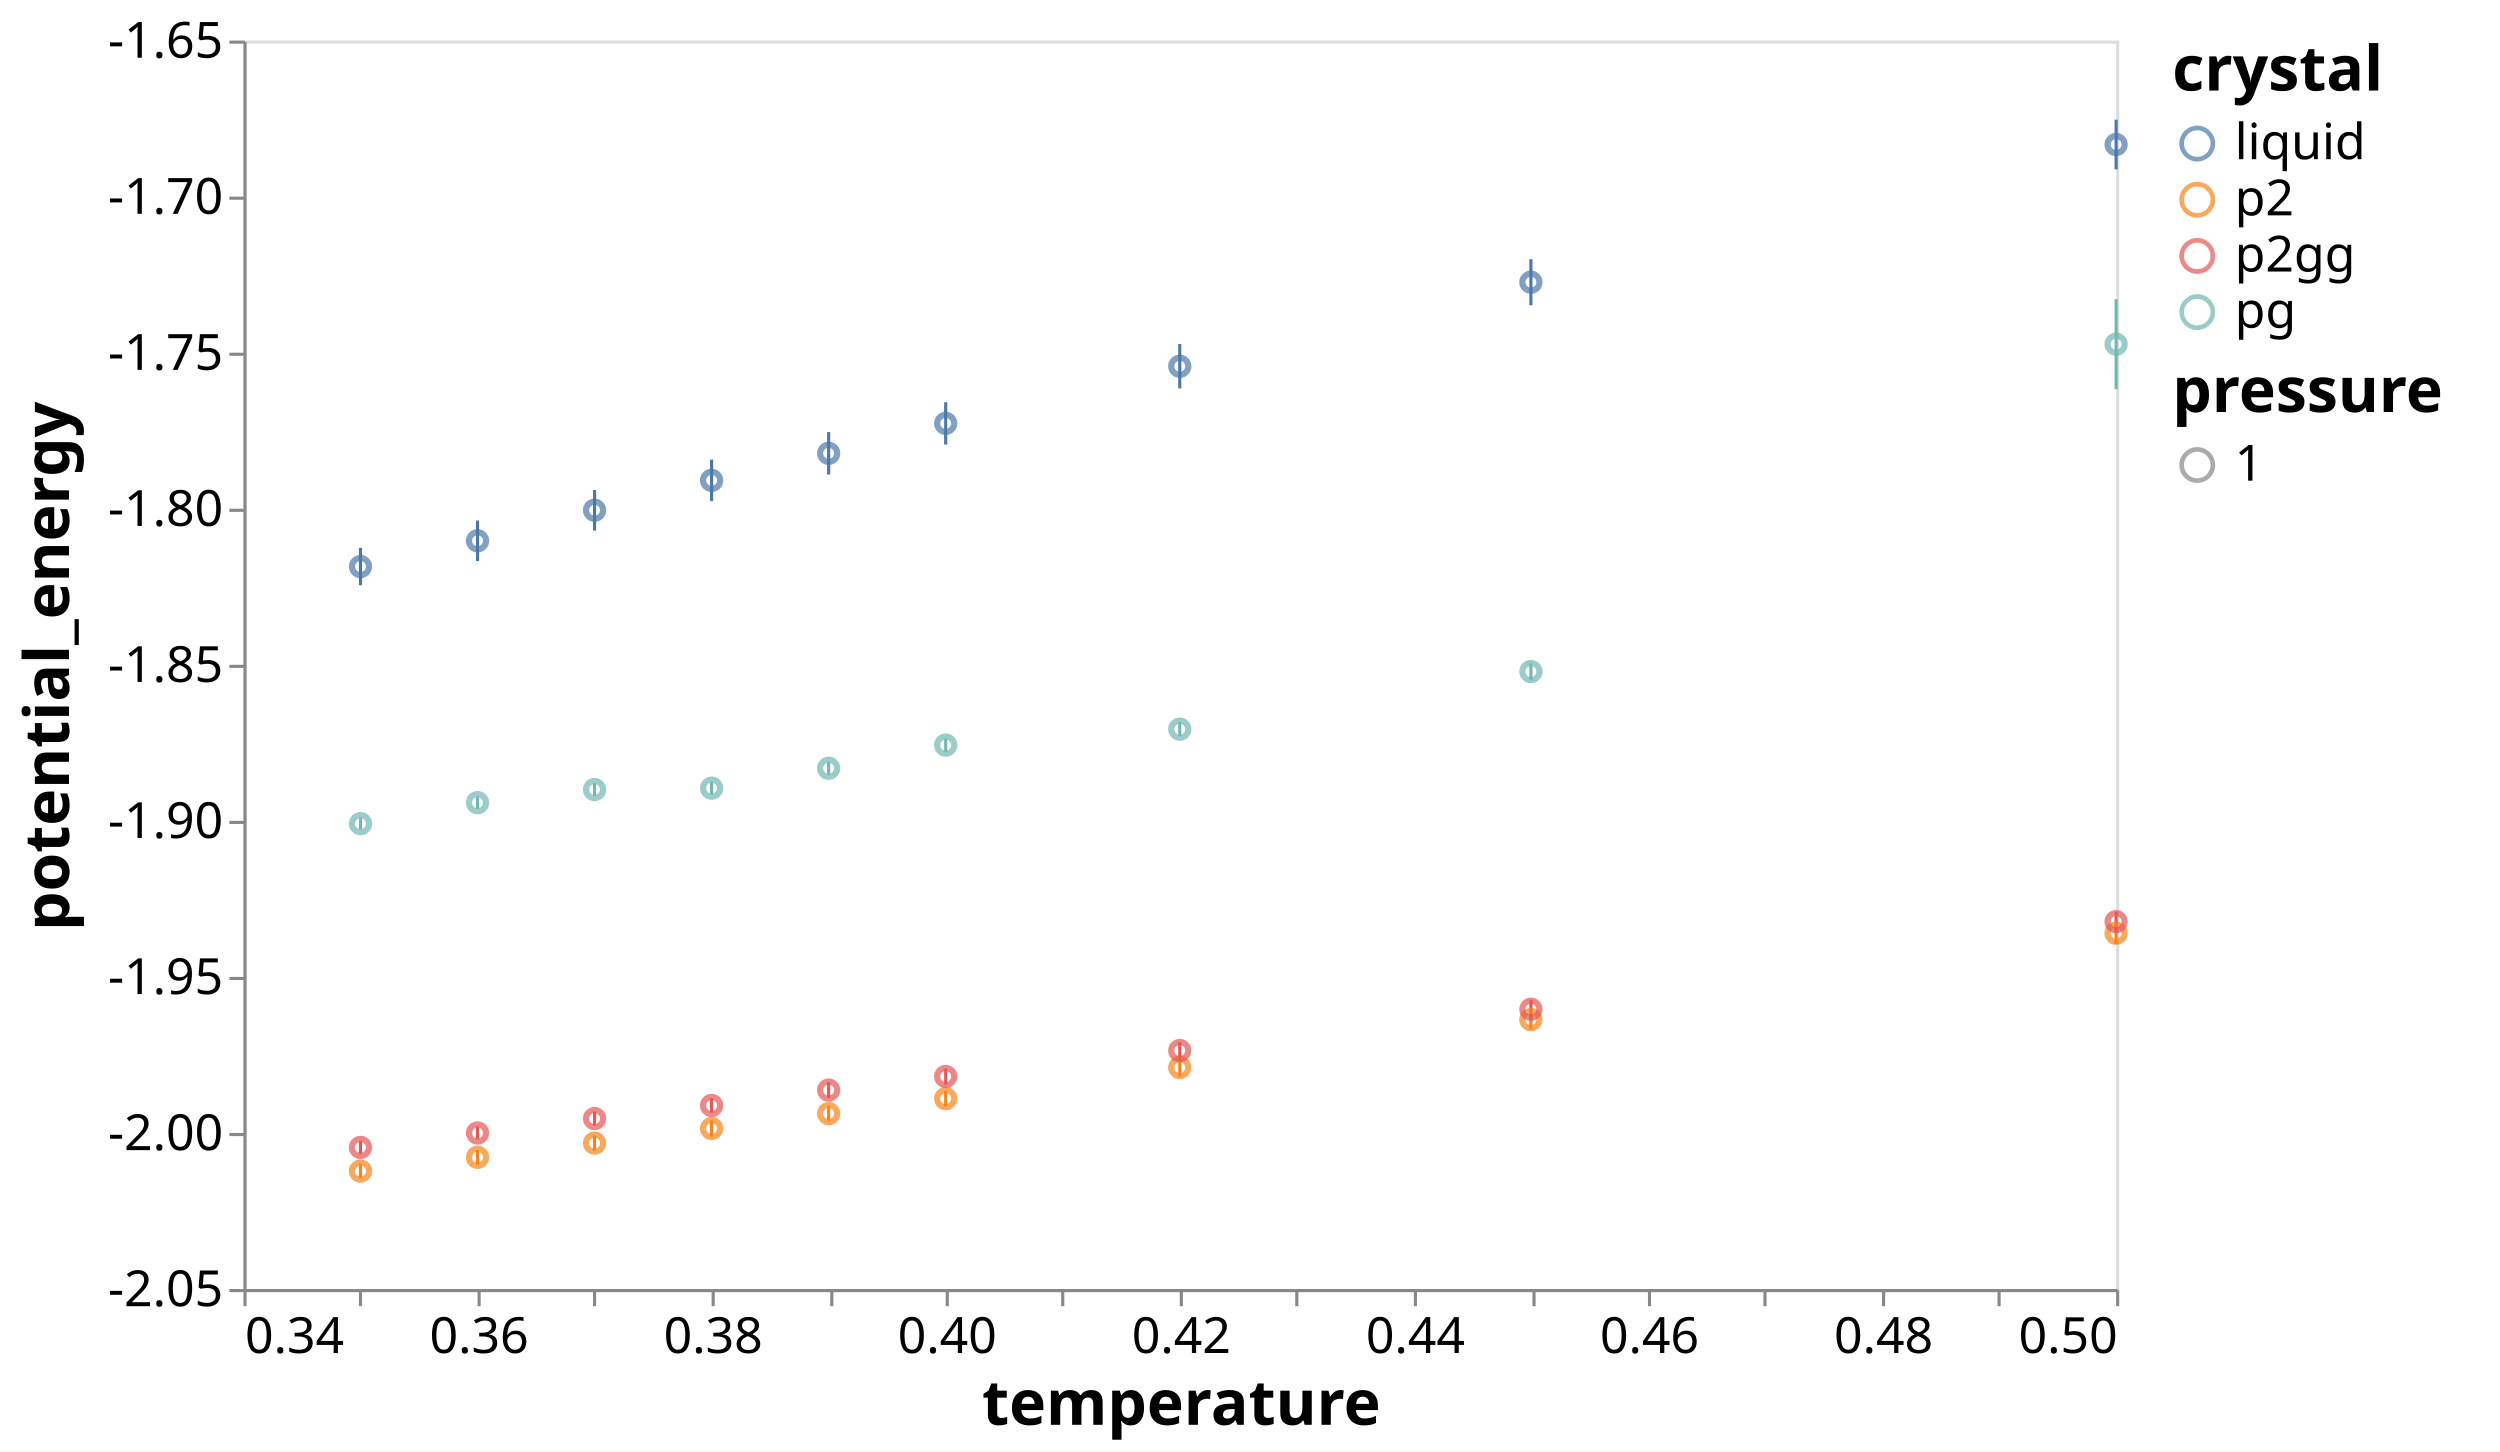
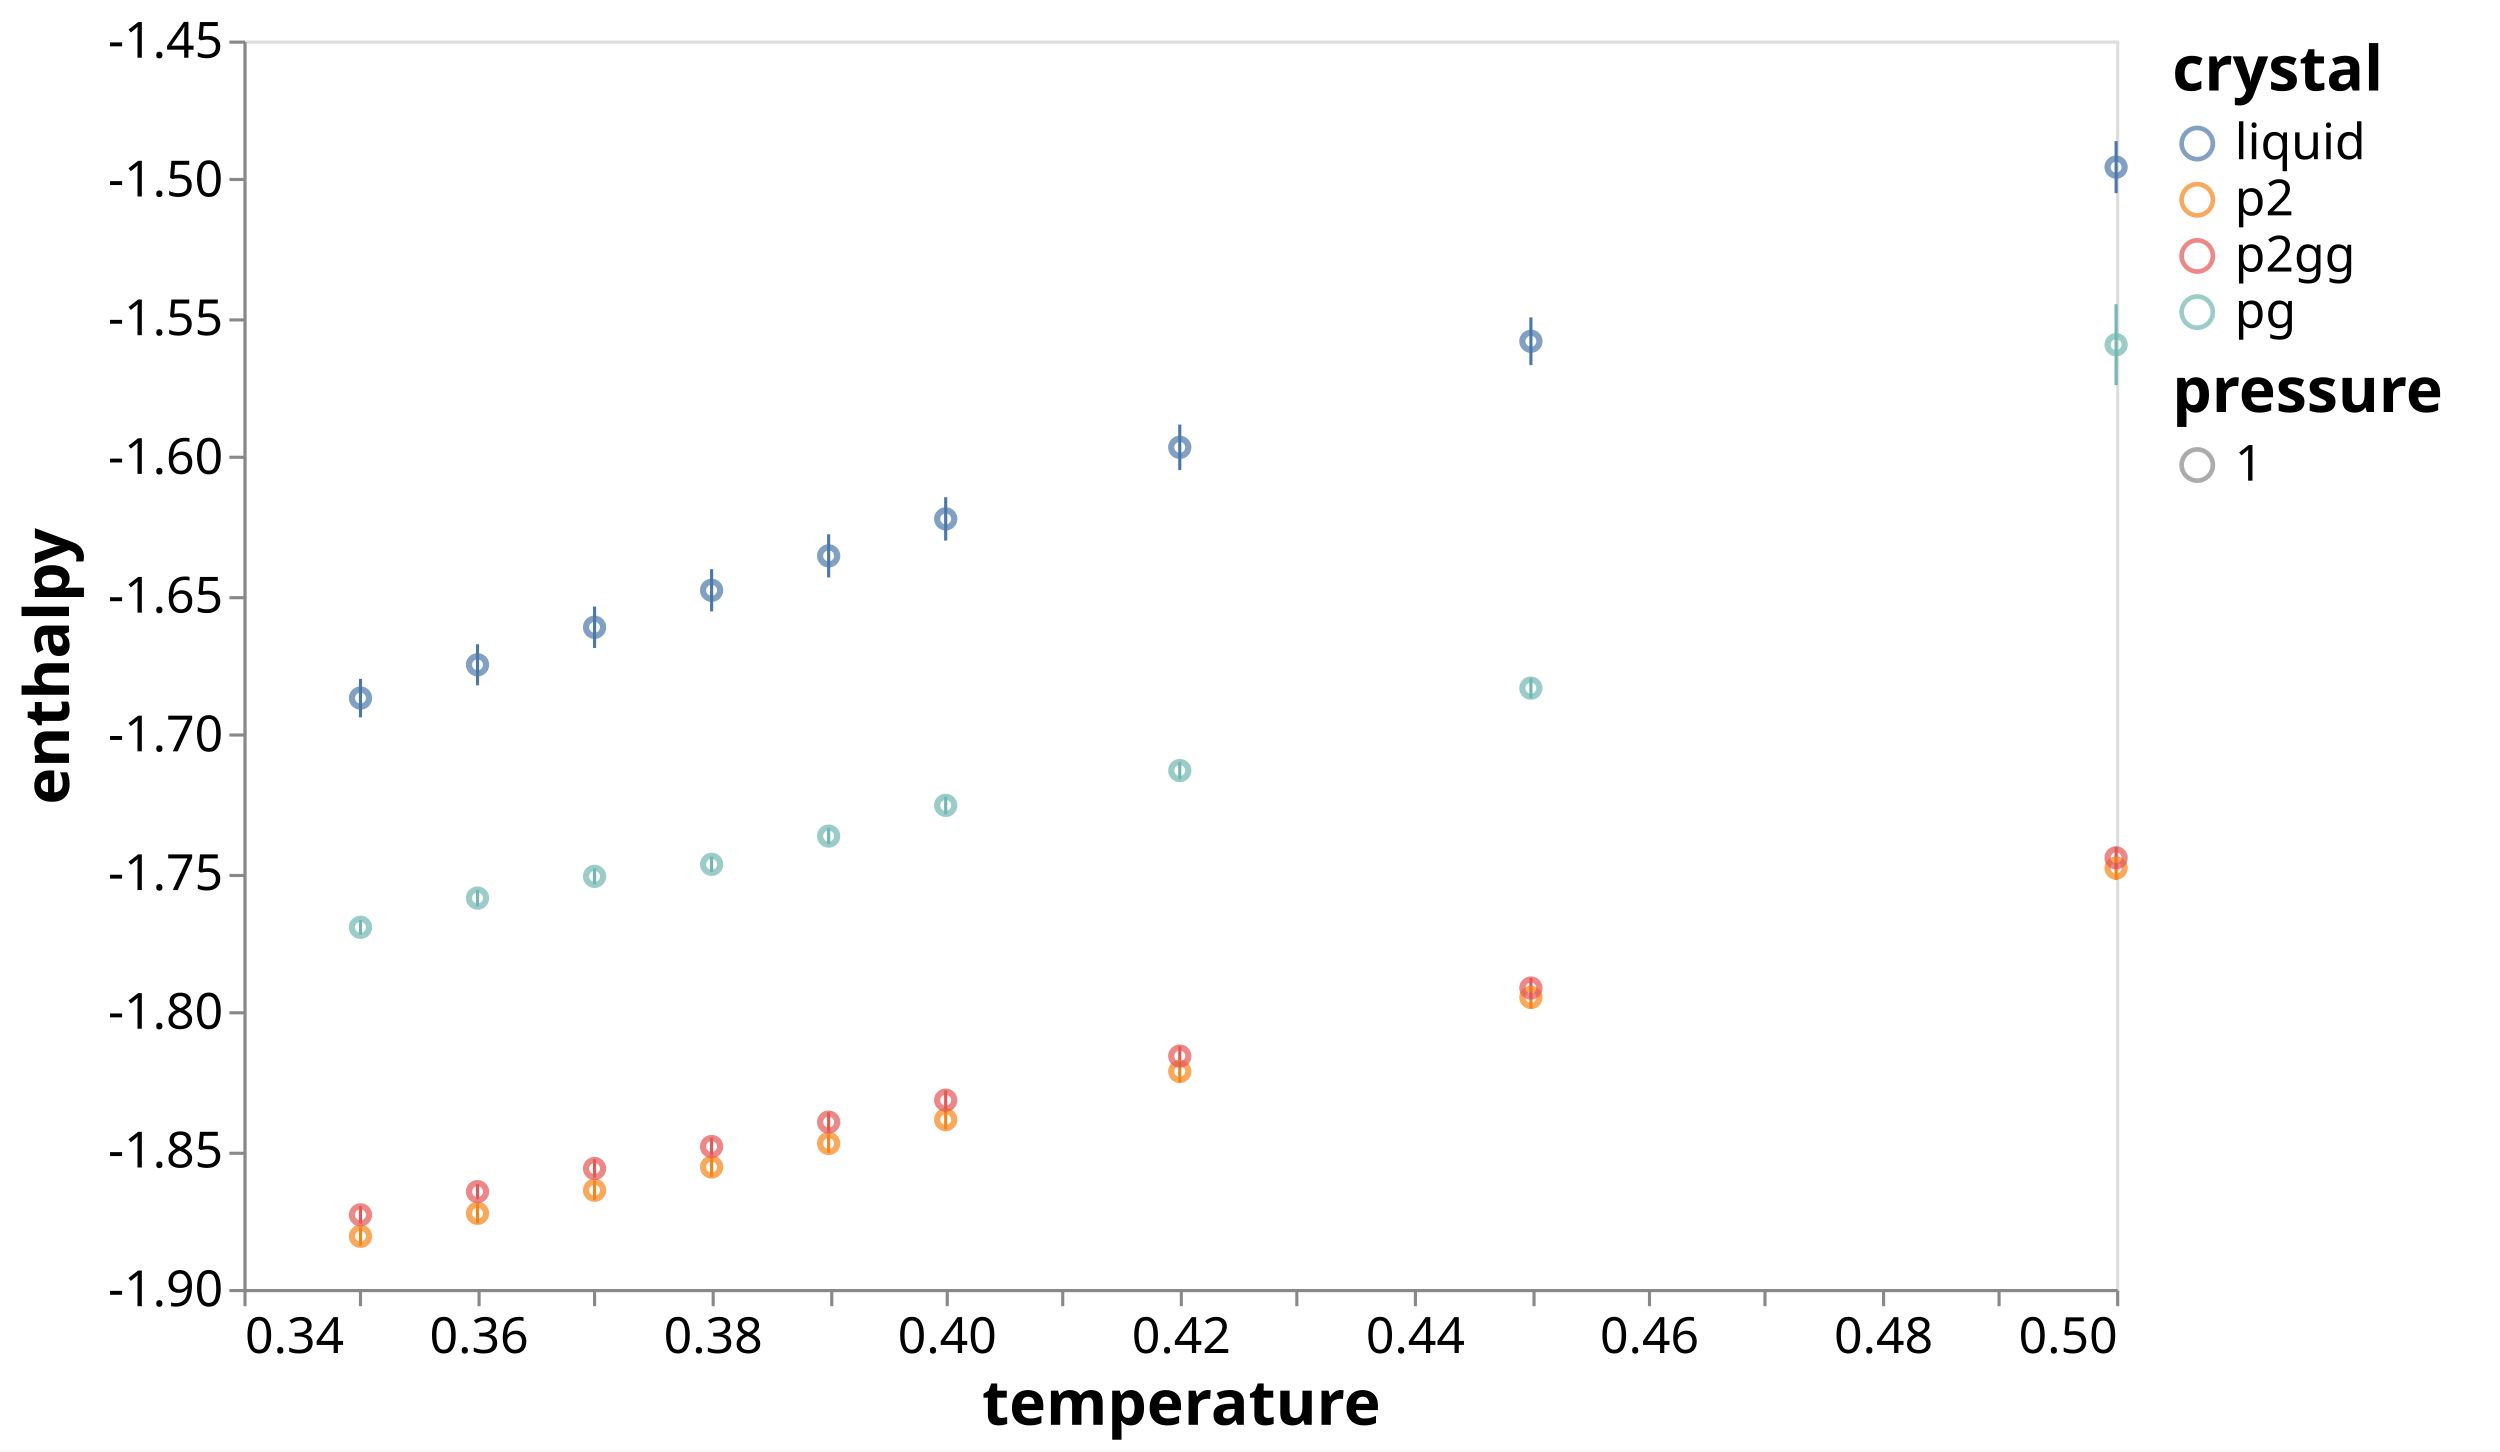
<svg xmlns="http://www.w3.org/2000/svg" class="marks" width="801" height="465" viewBox="0 0 801 465" version="1.1">
  <rect width="801" height="465" style="fill: white;" />
  <g transform="translate(78,13)">
    <g class="mark-group role-frame root">
      <g transform="translate(0,0)">
        <path class="background" d="M0.5,0.5h600v400h-600Z" style="fill: none; stroke: #ddd;" />
        <g>
          <g class="mark-rule role-mark layer_0_layer_0_marks">
-             <line transform="translate(37.5,174.5036)" x2="0" y2="-11.969" style="fill: none; stroke: #4c78a8;" />
-             <line transform="translate(37.5,364.4268)" x2="0" y2="-4.424" style="fill: none; stroke: #f58518;" />
-             <line transform="translate(37.5,356.7325)" x2="0" y2="-4.205" style="fill: none; stroke: #e45756;" />
-             <line transform="translate(37.5,252.7578)" x2="0" y2="-3.713" style="fill: none; stroke: #72b7b2;" />
-             <line transform="translate(75,166.7572)" x2="0" y2="-12.99" style="fill: none; stroke: #4c78a8;" />
-             <line transform="translate(75,360.1863)" x2="0" y2="-4.77" style="fill: none; stroke: #f58518;" />
-             <line transform="translate(75,352.0813)" x2="0" y2="-4.139" style="fill: none; stroke: #e45756;" />
-             <line transform="translate(75,246.1595)" x2="0" y2="-3.984" style="fill: none; stroke: #72b7b2;" />
-             <line transform="translate(112.5,156.9897)" x2="0" y2="-13.006" style="fill: none; stroke: #4c78a8;" />
-             <line transform="translate(112.5,355.6966)" x2="0" y2="-4.887" style="fill: none; stroke: #f58518;" />
-             <line transform="translate(112.5,347.6428)" x2="0" y2="-4.5" style="fill: none; stroke: #e45756;" />
-             <line transform="translate(112.5,241.98)" x2="0" y2="-4.027" style="fill: none; stroke: #72b7b2;" />
-             <line transform="translate(150,147.5702)" x2="0" y2="-13.303" style="fill: none; stroke: #4c78a8;" />
-             <line transform="translate(150,351.2002)" x2="0" y2="-5.266" style="fill: none; stroke: #f58518;" />
-             <line transform="translate(150,343.5267)" x2="0" y2="-4.675" style="fill: none; stroke: #e45756;" />
-             <line transform="translate(150,241.5585)" x2="0" y2="-4.074" style="fill: none; stroke: #72b7b2;" />
-             <line transform="translate(187.5,139.0459)" x2="0" y2="-13.608" style="fill: none; stroke: #4c78a8;" />
-             <line transform="translate(187.5,346.2236)" x2="0" y2="-4.849" style="fill: none; stroke: #f58518;" />
-             <line transform="translate(187.5,338.8151)" x2="0" y2="-5.098" style="fill: none; stroke: #e45756;" />
-             <line transform="translate(187.5,235.2521)" x2="0" y2="-4.202" style="fill: none; stroke: #72b7b2;" />
-             <line transform="translate(225,129.4368)" x2="0" y2="-13.576" style="fill: none; stroke: #4c78a8;" />
-             <line transform="translate(225,341.5147)" x2="0" y2="-5.031" style="fill: none; stroke: #f58518;" />
-             <line transform="translate(225,334.4643)" x2="0" y2="-5.113" style="fill: none; stroke: #e45756;" />
-             <line transform="translate(225,227.8803)" x2="0" y2="-4.29" style="fill: none; stroke: #72b7b2;" />
-             <line transform="translate(300,111.4631)" x2="0" y2="-14.232" style="fill: none; stroke: #4c78a8;" />
-             <line transform="translate(300,331.9297)" x2="0" y2="-5.794" style="fill: none; stroke: #f58518;" />
-             <line transform="translate(300,326.2036)" x2="0" y2="-5.224" style="fill: none; stroke: #e45756;" />
-             <line transform="translate(300,222.8403)" x2="0" y2="-4.428" style="fill: none; stroke: #72b7b2;" />
-             <line transform="translate(412.5,84.79339)" x2="0" y2="-14.755" style="fill: none; stroke: #4c78a8;" />
-             <line transform="translate(412.5,316.7699)" x2="0" y2="-6.189" style="fill: none; stroke: #f58518;" />
-             <line transform="translate(412.5,313.3139)" x2="0" y2="-5.895" style="fill: none; stroke: #e45756;" />
-             <line transform="translate(412.5,204.8291)" x2="0" y2="-5.309" style="fill: none; stroke: #72b7b2;" />
-             <line transform="translate(600,41.25125)" x2="0" y2="-15.894" style="fill: none; stroke: #4c78a8;" />
-             <line transform="translate(600,289.4111)" x2="0" y2="-6.833" style="fill: none; stroke: #f58518;" />
-             <line transform="translate(600,285.4554)" x2="0" y2="-6.319" style="fill: none; stroke: #e45756;" />
-             <line transform="translate(600,111.7196)" x2="0" y2="-28.863" style="fill: none; stroke: #72b7b2;" />
+             <line transform="translate(37.5,216.8282)" x2="0" y2="-12.332" style="fill: none; stroke: #4c78a8;" />
+             <line transform="translate(37.5,386.0621)" x2="0" y2="-5.913" style="fill: none; stroke: #f58518;" />
+             <line transform="translate(37.5,379.0372)" x2="0" y2="-5.585" style="fill: none; stroke: #e45756;" />
+             <line transform="translate(37.5,286.4572)" x2="0" y2="-4.67" style="fill: none; stroke: #72b7b2;" />
+             <line transform="translate(75,206.5768)" x2="0" y2="-13.165" style="fill: none; stroke: #4c78a8;" />
+             <line transform="translate(75,378.9359)" x2="0" y2="-6.377" style="fill: none; stroke: #f58518;" />
+             <line transform="translate(75,371.2501)" x2="0" y2="-4.898" style="fill: none; stroke: #e45756;" />
+             <line transform="translate(75,277.3907)" x2="0" y2="-5.312" style="fill: none; stroke: #72b7b2;" />
+             <line transform="translate(112.5,194.6126)" x2="0" y2="-13.265" style="fill: none; stroke: #4c78a8;" />
+             <line transform="translate(112.5,371.4119)" x2="0" y2="-6.13" style="fill: none; stroke: #f58518;" />
+             <line transform="translate(112.5,364.3441)" x2="0" y2="-5.901" style="fill: none; stroke: #e45756;" />
+             <line transform="translate(112.5,270.3739)" x2="0" y2="-5.147" style="fill: none; stroke: #72b7b2;" />
+             <line transform="translate(150,182.8985)" x2="0" y2="-13.537" style="fill: none; stroke: #4c78a8;" />
+             <line transform="translate(150,364.0452)" x2="0" y2="-6.275" style="fill: none; stroke: #f58518;" />
+             <line transform="translate(150,357.2322)" x2="0" y2="-5.752" style="fill: none; stroke: #e45756;" />
+             <line transform="translate(150,266.4356)" x2="0" y2="-5.003" style="fill: none; stroke: #72b7b2;" />
+             <line transform="translate(187.5,172.0131)" x2="0" y2="-13.824" style="fill: none; stroke: #4c78a8;" />
+             <line transform="translate(187.5,356.3728)" x2="0" y2="-6.018" style="fill: none; stroke: #f58518;" />
+             <line transform="translate(187.5,349.6503)" x2="0" y2="-6.25" style="fill: none; stroke: #e45756;" />
+             <line transform="translate(187.5,257.5061)" x2="0" y2="-5.237" style="fill: none; stroke: #72b7b2;" />
+             <line transform="translate(225,160.2066)" x2="0" y2="-13.91" style="fill: none; stroke: #4c78a8;" />
+             <line transform="translate(225,348.8401)" x2="0" y2="-6.212" style="fill: none; stroke: #f58518;" />
+             <line transform="translate(225,342.6685)" x2="0" y2="-6.349" style="fill: none; stroke: #e45756;" />
+             <line transform="translate(225,247.8695)" x2="0" y2="-5.654" style="fill: none; stroke: #72b7b2;" />
+             <line transform="translate(300,137.6136)" x2="0" y2="-14.575" style="fill: none; stroke: #4c78a8;" />
+             <line transform="translate(300,333.8083)" x2="0" y2="-7.056" style="fill: none; stroke: #f58518;" />
+             <line transform="translate(300,328.5101)" x2="0" y2="-6.276" style="fill: none; stroke: #e45756;" />
+             <line transform="translate(300,236.6945)" x2="0" y2="-5.616" style="fill: none; stroke: #72b7b2;" />
+             <line transform="translate(412.5,103.9828)" x2="0" y2="-15.285" style="fill: none; stroke: #4c78a8;" />
+             <line transform="translate(412.5,310.1499)" x2="0" y2="-7.15" style="fill: none; stroke: #f58518;" />
+             <line transform="translate(412.5,306.7979)" x2="0" y2="-6.444" style="fill: none; stroke: #e45756;" />
+             <line transform="translate(412.5,210.6322)" x2="0" y2="-6.317" style="fill: none; stroke: #72b7b2;" />
+             <line transform="translate(600,48.87911)" x2="0" y2="-16.665" style="fill: none; stroke: #4c78a8;" />
+             <line transform="translate(600,268.903)" x2="0" y2="-7.562" style="fill: none; stroke: #f58518;" />
+             <line transform="translate(600,265.3091)" x2="0" y2="-6.919" style="fill: none; stroke: #e45756;" />
+             <line transform="translate(600,110.3993)" x2="0" y2="-25.926" style="fill: none; stroke: #72b7b2;" />
          </g>
          <g class="mark-symbol role-mark layer_1_marks">
-             <path transform="translate(37.5,168.5192)" d="M2.739,0A2.739,2.739,0,1,1,-2.739,0A2.739,2.739,0,1,1,2.739,0" style="fill: none; stroke: #4c78a8; stroke-width: 2; opacity: 0.7;" />
-             <path transform="translate(37.5,362.2146)" d="M2.739,0A2.739,2.739,0,1,1,-2.739,0A2.739,2.739,0,1,1,2.739,0" style="fill: none; stroke: #f58518; stroke-width: 2; opacity: 0.7;" />
-             <path transform="translate(37.5,354.63)" d="M2.739,0A2.739,2.739,0,1,1,-2.739,0A2.739,2.739,0,1,1,2.739,0" style="fill: none; stroke: #e45756; stroke-width: 2; opacity: 0.7;" />
-             <path transform="translate(37.5,250.9015)" d="M2.739,0A2.739,2.739,0,1,1,-2.739,0A2.739,2.739,0,1,1,2.739,0" style="fill: none; stroke: #72b7b2; stroke-width: 2; opacity: 0.7;" />
-             <path transform="translate(75,160.2623)" d="M2.739,0A2.739,2.739,0,1,1,-2.739,0A2.739,2.739,0,1,1,2.739,0" style="fill: none; stroke: #4c78a8; stroke-width: 2; opacity: 0.7;" />
-             <path transform="translate(75,357.8015)" d="M2.739,0A2.739,2.739,0,1,1,-2.739,0A2.739,2.739,0,1,1,2.739,0" style="fill: none; stroke: #f58518; stroke-width: 2; opacity: 0.7;" />
-             <path transform="translate(75,350.0116)" d="M2.739,0A2.739,2.739,0,1,1,-2.739,0A2.739,2.739,0,1,1,2.739,0" style="fill: none; stroke: #e45756; stroke-width: 2; opacity: 0.7;" />
-             <path transform="translate(75,244.1676)" d="M2.739,0A2.739,2.739,0,1,1,-2.739,0A2.739,2.739,0,1,1,2.739,0" style="fill: none; stroke: #72b7b2; stroke-width: 2; opacity: 0.7;" />
-             <path transform="translate(112.5,150.4867)" d="M2.739,0A2.739,2.739,0,1,1,-2.739,0A2.739,2.739,0,1,1,2.739,0" style="fill: none; stroke: #4c78a8; stroke-width: 2; opacity: 0.7;" />
-             <path transform="translate(112.5,353.2533)" d="M2.739,0A2.739,2.739,0,1,1,-2.739,0A2.739,2.739,0,1,1,2.739,0" style="fill: none; stroke: #f58518; stroke-width: 2; opacity: 0.7;" />
-             <path transform="translate(112.5,345.393)" d="M2.739,0A2.739,2.739,0,1,1,-2.739,0A2.739,2.739,0,1,1,2.739,0" style="fill: none; stroke: #e45756; stroke-width: 2; opacity: 0.7;" />
-             <path transform="translate(112.5,239.9666)" d="M2.739,0A2.739,2.739,0,1,1,-2.739,0A2.739,2.739,0,1,1,2.739,0" style="fill: none; stroke: #72b7b2; stroke-width: 2; opacity: 0.7;" />
-             <path transform="translate(150,140.9186)" d="M2.739,0A2.739,2.739,0,1,1,-2.739,0A2.739,2.739,0,1,1,2.739,0" style="fill: none; stroke: #4c78a8; stroke-width: 2; opacity: 0.7;" />
-             <path transform="translate(150,348.5674)" d="M2.739,0A2.739,2.739,0,1,1,-2.739,0A2.739,2.739,0,1,1,2.739,0" style="fill: none; stroke: #f58518; stroke-width: 2; opacity: 0.7;" />
-             <path transform="translate(150,341.1892)" d="M2.739,0A2.739,2.739,0,1,1,-2.739,0A2.739,2.739,0,1,1,2.739,0" style="fill: none; stroke: #e45756; stroke-width: 2; opacity: 0.7;" />
-             <path transform="translate(150,239.5215)" d="M2.739,0A2.739,2.739,0,1,1,-2.739,0A2.739,2.739,0,1,1,2.739,0" style="fill: none; stroke: #72b7b2; stroke-width: 2; opacity: 0.7;" />
-             <path transform="translate(187.5,132.242)" d="M2.739,0A2.739,2.739,0,1,1,-2.739,0A2.739,2.739,0,1,1,2.739,0" style="fill: none; stroke: #4c78a8; stroke-width: 2; opacity: 0.7;" />
-             <path transform="translate(187.5,343.7993)" d="M2.739,0A2.739,2.739,0,1,1,-2.739,0A2.739,2.739,0,1,1,2.739,0" style="fill: none; stroke: #f58518; stroke-width: 2; opacity: 0.7;" />
-             <path transform="translate(187.5,336.2663)" d="M2.739,0A2.739,2.739,0,1,1,-2.739,0A2.739,2.739,0,1,1,2.739,0" style="fill: none; stroke: #e45756; stroke-width: 2; opacity: 0.7;" />
-             <path transform="translate(187.5,233.1511)" d="M2.739,0A2.739,2.739,0,1,1,-2.739,0A2.739,2.739,0,1,1,2.739,0" style="fill: none; stroke: #72b7b2; stroke-width: 2; opacity: 0.7;" />
-             <path transform="translate(225,122.6489)" d="M2.739,0A2.739,2.739,0,1,1,-2.739,0A2.739,2.739,0,1,1,2.739,0" style="fill: none; stroke: #4c78a8; stroke-width: 2; opacity: 0.7;" />
-             <path transform="translate(225,338.999)" d="M2.739,0A2.739,2.739,0,1,1,-2.739,0A2.739,2.739,0,1,1,2.739,0" style="fill: none; stroke: #f58518; stroke-width: 2; opacity: 0.7;" />
-             <path transform="translate(225,331.9075)" d="M2.739,0A2.739,2.739,0,1,1,-2.739,0A2.739,2.739,0,1,1,2.739,0" style="fill: none; stroke: #e45756; stroke-width: 2; opacity: 0.7;" />
-             <path transform="translate(225,225.7354)" d="M2.739,0A2.739,2.739,0,1,1,-2.739,0A2.739,2.739,0,1,1,2.739,0" style="fill: none; stroke: #72b7b2; stroke-width: 2; opacity: 0.7;" />
-             <path transform="translate(300,104.347)" d="M2.739,0A2.739,2.739,0,1,1,-2.739,0A2.739,2.739,0,1,1,2.739,0" style="fill: none; stroke: #4c78a8; stroke-width: 2; opacity: 0.7;" />
-             <path transform="translate(300,329.0326)" d="M2.739,0A2.739,2.739,0,1,1,-2.739,0A2.739,2.739,0,1,1,2.739,0" style="fill: none; stroke: #f58518; stroke-width: 2; opacity: 0.7;" />
-             <path transform="translate(300,323.5918)" d="M2.739,0A2.739,2.739,0,1,1,-2.739,0A2.739,2.739,0,1,1,2.739,0" style="fill: none; stroke: #e45756; stroke-width: 2; opacity: 0.7;" />
-             <path transform="translate(300,220.6264)" d="M2.739,0A2.739,2.739,0,1,1,-2.739,0A2.739,2.739,0,1,1,2.739,0" style="fill: none; stroke: #72b7b2; stroke-width: 2; opacity: 0.7;" />
-             <path transform="translate(412.5,77.41593)" d="M2.739,0A2.739,2.739,0,1,1,-2.739,0A2.739,2.739,0,1,1,2.739,0" style="fill: none; stroke: #4c78a8; stroke-width: 2; opacity: 0.7;" />
-             <path transform="translate(412.5,313.6752)" d="M2.739,0A2.739,2.739,0,1,1,-2.739,0A2.739,2.739,0,1,1,2.739,0" style="fill: none; stroke: #f58518; stroke-width: 2; opacity: 0.7;" />
-             <path transform="translate(412.5,310.3663)" d="M2.739,0A2.739,2.739,0,1,1,-2.739,0A2.739,2.739,0,1,1,2.739,0" style="fill: none; stroke: #e45756; stroke-width: 2; opacity: 0.7;" />
-             <path transform="translate(412.5,202.1745)" d="M2.739,0A2.739,2.739,0,1,1,-2.739,0A2.739,2.739,0,1,1,2.739,0" style="fill: none; stroke: #72b7b2; stroke-width: 2; opacity: 0.7;" />
-             <path transform="translate(600,33.30437)" d="M2.739,0A2.739,2.739,0,1,1,-2.739,0A2.739,2.739,0,1,1,2.739,0" style="fill: none; stroke: #4c78a8; stroke-width: 2; opacity: 0.7;" />
-             <path transform="translate(600,285.9944)" d="M2.739,0A2.739,2.739,0,1,1,-2.739,0A2.739,2.739,0,1,1,2.739,0" style="fill: none; stroke: #f58518; stroke-width: 2; opacity: 0.7;" />
-             <path transform="translate(600,282.2959)" d="M2.739,0A2.739,2.739,0,1,1,-2.739,0A2.739,2.739,0,1,1,2.739,0" style="fill: none; stroke: #e45756; stroke-width: 2; opacity: 0.7;" />
-             <path transform="translate(600,97.28805)" d="M2.739,0A2.739,2.739,0,1,1,-2.739,0A2.739,2.739,0,1,1,2.739,0" style="fill: none; stroke: #72b7b2; stroke-width: 2; opacity: 0.7;" />
+             <path transform="translate(37.5,210.6623)" d="M2.739,0A2.739,2.739,0,1,1,-2.739,0A2.739,2.739,0,1,1,2.739,0" style="fill: none; stroke: #4c78a8; stroke-width: 2; opacity: 0.7;" />
+             <path transform="translate(37.5,383.1054)" d="M2.739,0A2.739,2.739,0,1,1,-2.739,0A2.739,2.739,0,1,1,2.739,0" style="fill: none; stroke: #f58518; stroke-width: 2; opacity: 0.7;" />
+             <path transform="translate(37.5,376.2448)" d="M2.739,0A2.739,2.739,0,1,1,-2.739,0A2.739,2.739,0,1,1,2.739,0" style="fill: none; stroke: #e45756; stroke-width: 2; opacity: 0.7;" />
+             <path transform="translate(37.5,284.122)" d="M2.739,0A2.739,2.739,0,1,1,-2.739,0A2.739,2.739,0,1,1,2.739,0" style="fill: none; stroke: #72b7b2; stroke-width: 2; opacity: 0.7;" />
+             <path transform="translate(75,199.9943)" d="M2.739,0A2.739,2.739,0,1,1,-2.739,0A2.739,2.739,0,1,1,2.739,0" style="fill: none; stroke: #4c78a8; stroke-width: 2; opacity: 0.7;" />
+             <path transform="translate(75,375.7472)" d="M2.739,0A2.739,2.739,0,1,1,-2.739,0A2.739,2.739,0,1,1,2.739,0" style="fill: none; stroke: #f58518; stroke-width: 2; opacity: 0.7;" />
+             <path transform="translate(75,368.8009)" d="M2.739,0A2.739,2.739,0,1,1,-2.739,0A2.739,2.739,0,1,1,2.739,0" style="fill: none; stroke: #e45756; stroke-width: 2; opacity: 0.7;" />
+             <path transform="translate(75,274.735)" d="M2.739,0A2.739,2.739,0,1,1,-2.739,0A2.739,2.739,0,1,1,2.739,0" style="fill: none; stroke: #72b7b2; stroke-width: 2; opacity: 0.7;" />
+             <path transform="translate(112.5,187.9801)" d="M2.739,0A2.739,2.739,0,1,1,-2.739,0A2.739,2.739,0,1,1,2.739,0" style="fill: none; stroke: #4c78a8; stroke-width: 2; opacity: 0.7;" />
+             <path transform="translate(112.5,368.3471)" d="M2.739,0A2.739,2.739,0,1,1,-2.739,0A2.739,2.739,0,1,1,2.739,0" style="fill: none; stroke: #f58518; stroke-width: 2; opacity: 0.7;" />
+             <path transform="translate(112.5,361.3938)" d="M2.739,0A2.739,2.739,0,1,1,-2.739,0A2.739,2.739,0,1,1,2.739,0" style="fill: none; stroke: #e45756; stroke-width: 2; opacity: 0.7;" />
+             <path transform="translate(112.5,267.8003)" d="M2.739,0A2.739,2.739,0,1,1,-2.739,0A2.739,2.739,0,1,1,2.739,0" style="fill: none; stroke: #72b7b2; stroke-width: 2; opacity: 0.7;" />
+             <path transform="translate(150,176.1299)" d="M2.739,0A2.739,2.739,0,1,1,-2.739,0A2.739,2.739,0,1,1,2.739,0" style="fill: none; stroke: #4c78a8; stroke-width: 2; opacity: 0.7;" />
+             <path transform="translate(150,360.9076)" d="M2.739,0A2.739,2.739,0,1,1,-2.739,0A2.739,2.739,0,1,1,2.739,0" style="fill: none; stroke: #f58518; stroke-width: 2; opacity: 0.7;" />
+             <path transform="translate(150,354.3563)" d="M2.739,0A2.739,2.739,0,1,1,-2.739,0A2.739,2.739,0,1,1,2.739,0" style="fill: none; stroke: #e45756; stroke-width: 2; opacity: 0.7;" />
+             <path transform="translate(150,263.934)" d="M2.739,0A2.739,2.739,0,1,1,-2.739,0A2.739,2.739,0,1,1,2.739,0" style="fill: none; stroke: #72b7b2; stroke-width: 2; opacity: 0.7;" />
+             <path transform="translate(187.5,165.1012)" d="M2.739,0A2.739,2.739,0,1,1,-2.739,0A2.739,2.739,0,1,1,2.739,0" style="fill: none; stroke: #4c78a8; stroke-width: 2; opacity: 0.7;" />
+             <path transform="translate(187.5,353.3639)" d="M2.739,0A2.739,2.739,0,1,1,-2.739,0A2.739,2.739,0,1,1,2.739,0" style="fill: none; stroke: #f58518; stroke-width: 2; opacity: 0.7;" />
+             <path transform="translate(187.5,346.5251)" d="M2.739,0A2.739,2.739,0,1,1,-2.739,0A2.739,2.739,0,1,1,2.739,0" style="fill: none; stroke: #e45756; stroke-width: 2; opacity: 0.7;" />
+             <path transform="translate(187.5,254.8878)" d="M2.739,0A2.739,2.739,0,1,1,-2.739,0A2.739,2.739,0,1,1,2.739,0" style="fill: none; stroke: #72b7b2; stroke-width: 2; opacity: 0.7;" />
+             <path transform="translate(225,153.2514)" d="M2.739,0A2.739,2.739,0,1,1,-2.739,0A2.739,2.739,0,1,1,2.739,0" style="fill: none; stroke: #4c78a8; stroke-width: 2; opacity: 0.7;" />
+             <path transform="translate(225,345.7342)" d="M2.739,0A2.739,2.739,0,1,1,-2.739,0A2.739,2.739,0,1,1,2.739,0" style="fill: none; stroke: #f58518; stroke-width: 2; opacity: 0.7;" />
+             <path transform="translate(225,339.494)" d="M2.739,0A2.739,2.739,0,1,1,-2.739,0A2.739,2.739,0,1,1,2.739,0" style="fill: none; stroke: #e45756; stroke-width: 2; opacity: 0.7;" />
+             <path transform="translate(225,245.0426)" d="M2.739,0A2.739,2.739,0,1,1,-2.739,0A2.739,2.739,0,1,1,2.739,0" style="fill: none; stroke: #72b7b2; stroke-width: 2; opacity: 0.7;" />
+             <path transform="translate(300,130.3262)" d="M2.739,0A2.739,2.739,0,1,1,-2.739,0A2.739,2.739,0,1,1,2.739,0" style="fill: none; stroke: #4c78a8; stroke-width: 2; opacity: 0.7;" />
+             <path transform="translate(300,330.2805)" d="M2.739,0A2.739,2.739,0,1,1,-2.739,0A2.739,2.739,0,1,1,2.739,0" style="fill: none; stroke: #f58518; stroke-width: 2; opacity: 0.7;" />
+             <path transform="translate(300,325.372)" d="M2.739,0A2.739,2.739,0,1,1,-2.739,0A2.739,2.739,0,1,1,2.739,0" style="fill: none; stroke: #e45756; stroke-width: 2; opacity: 0.7;" />
+             <path transform="translate(300,233.8866)" d="M2.739,0A2.739,2.739,0,1,1,-2.739,0A2.739,2.739,0,1,1,2.739,0" style="fill: none; stroke: #72b7b2; stroke-width: 2; opacity: 0.7;" />
+             <path transform="translate(412.5,96.34007)" d="M2.739,0A2.739,2.739,0,1,1,-2.739,0A2.739,2.739,0,1,1,2.739,0" style="fill: none; stroke: #4c78a8; stroke-width: 2; opacity: 0.7;" />
+             <path transform="translate(412.5,306.5748)" d="M2.739,0A2.739,2.739,0,1,1,-2.739,0A2.739,2.739,0,1,1,2.739,0" style="fill: none; stroke: #f58518; stroke-width: 2; opacity: 0.7;" />
+             <path transform="translate(412.5,303.5758)" d="M2.739,0A2.739,2.739,0,1,1,-2.739,0A2.739,2.739,0,1,1,2.739,0" style="fill: none; stroke: #e45756; stroke-width: 2; opacity: 0.7;" />
+             <path transform="translate(412.5,207.4737)" d="M2.739,0A2.739,2.739,0,1,1,-2.739,0A2.739,2.739,0,1,1,2.739,0" style="fill: none; stroke: #72b7b2; stroke-width: 2; opacity: 0.7;" />
+             <path transform="translate(600,40.54661)" d="M2.739,0A2.739,2.739,0,1,1,-2.739,0A2.739,2.739,0,1,1,2.739,0" style="fill: none; stroke: #4c78a8; stroke-width: 2; opacity: 0.7;" />
+             <path transform="translate(600,265.122)" d="M2.739,0A2.739,2.739,0,1,1,-2.739,0A2.739,2.739,0,1,1,2.739,0" style="fill: none; stroke: #f58518; stroke-width: 2; opacity: 0.7;" />
+             <path transform="translate(600,261.8495)" d="M2.739,0A2.739,2.739,0,1,1,-2.739,0A2.739,2.739,0,1,1,2.739,0" style="fill: none; stroke: #e45756; stroke-width: 2; opacity: 0.7;" />
+             <path transform="translate(600,97.43606)" d="M2.739,0A2.739,2.739,0,1,1,-2.739,0A2.739,2.739,0,1,1,2.739,0" style="fill: none; stroke: #72b7b2; stroke-width: 2; opacity: 0.7;" />
          </g>
          <g class="mark-group role-legend">
            <g transform="translate(618,0)">
              <path class="background" d="M0,0h77v95h-77Z" style="pointer-events: none; fill: none;" />
              <g>
                <g class="mark-group role-legend-entry">
                  <g transform="translate(0,25)">
                    <path class="background" d="M0,0h0v0h0Z" style="pointer-events: none; fill: none;" />
                    <g>
                      <g class="mark-group role-scope">
                        <g transform="translate(0,0)">
                          <path class="background" d="M0,0h63.783v16h-63.783Z" style="pointer-events: none; fill: none; opacity: 1;" />
                          <g>
                            <g class="mark-symbol role-legend-symbol" style="pointer-events: none;">
                              <path transform="translate(8,8)" d="M5,0A5,5,0,1,1,-5,0A5,5,0,1,1,5,0" style="fill: none; stroke: #4c78a8; stroke-width: 1.5; opacity: 0.7;" />
                            </g>
                            <g class="mark-text role-legend-label" style="pointer-events: none;">
                              <text text-anchor="start" transform="translate(20,13)" style="font-family: sans-serif; font-size: 16px; fill: #000; opacity: 1;">liquid</text>
                            </g>
                          </g>
                          <path class="foreground" d="" style="pointer-events: none; display: none; fill: none;" />
                        </g>
                        <g transform="translate(0,18)">
                          <path class="background" d="M0,0h63.783v16h-63.783Z" style="pointer-events: none; fill: none; opacity: 1;" />
                          <g>
                            <g class="mark-symbol role-legend-symbol" style="pointer-events: none;">
                              <path transform="translate(8,8)" d="M5,0A5,5,0,1,1,-5,0A5,5,0,1,1,5,0" style="fill: none; stroke: #f58518; stroke-width: 1.5; opacity: 0.7;" />
                            </g>
                            <g class="mark-text role-legend-label" style="pointer-events: none;">
                              <text text-anchor="start" transform="translate(20,13)" style="font-family: sans-serif; font-size: 16px; fill: #000; opacity: 1;">p2</text>
                            </g>
                          </g>
                          <path class="foreground" d="" style="pointer-events: none; display: none; fill: none;" />
                        </g>
                        <g transform="translate(0,36)">
                          <path class="background" d="M0,0h63.783v16h-63.783Z" style="pointer-events: none; fill: none; opacity: 1;" />
                          <g>
                            <g class="mark-symbol role-legend-symbol" style="pointer-events: none;">
                              <path transform="translate(8,8)" d="M5,0A5,5,0,1,1,-5,0A5,5,0,1,1,5,0" style="fill: none; stroke: #e45756; stroke-width: 1.5; opacity: 0.7;" />
                            </g>
                            <g class="mark-text role-legend-label" style="pointer-events: none;">
                              <text text-anchor="start" transform="translate(20,13)" style="font-family: sans-serif; font-size: 16px; fill: #000; opacity: 1;">p2gg</text>
                            </g>
                          </g>
                          <path class="foreground" d="" style="pointer-events: none; display: none; fill: none;" />
                        </g>
                        <g transform="translate(0,54)">
                          <path class="background" d="M0,0h63.783v16h-63.783Z" style="pointer-events: none; fill: none; opacity: 1;" />
                          <g>
                            <g class="mark-symbol role-legend-symbol" style="pointer-events: none;">
                              <path transform="translate(8,8)" d="M5,0A5,5,0,1,1,-5,0A5,5,0,1,1,5,0" style="fill: none; stroke: #72b7b2; stroke-width: 1.5; opacity: 0.7;" />
                            </g>
                            <g class="mark-text role-legend-label" style="pointer-events: none;">
                              <text text-anchor="start" transform="translate(20,13)" style="font-family: sans-serif; font-size: 16px; fill: #000; opacity: 1;">pg</text>
                            </g>
                          </g>
                          <path class="foreground" d="" style="pointer-events: none; display: none; fill: none;" />
                        </g>
                      </g>
                    </g>
                    <path class="foreground" d="" style="pointer-events: none; display: none; fill: none;" />
                  </g>
                </g>
                <g class="mark-text role-legend-title" style="pointer-events: none;">
                  <text text-anchor="start" transform="translate(0,16)" style="font-family: sans-serif; font-size: 20px; font-weight: bold; fill: #000; opacity: 1;">crystal</text>
                </g>
              </g>
              <path class="foreground" d="" style="pointer-events: none; display: none; fill: none;" />
            </g>
          </g>
          <g class="mark-group role-legend">
            <g transform="translate(618,103)">
              <path class="background" d="M0,0h100v41h-100Z" style="pointer-events: none; fill: none;" />
              <g>
                <g class="mark-group role-legend-entry">
                  <g transform="translate(0,25)">
                    <path class="background" d="M0,0h0v0h0Z" style="pointer-events: none; fill: none;" />
                    <g>
                      <g class="mark-group role-scope">
                        <g transform="translate(0,0)">
                          <path class="background" d="M0,0h30.183v16h-30.183Z" style="pointer-events: none; fill: none; opacity: 1;" />
                          <g>
                            <g class="mark-symbol role-legend-symbol" style="pointer-events: none;">
                              <path transform="translate(8,8)" d="M5,0A5,5,0,1,1,-5,0A5,5,0,1,1,5,0" style="fill: none; stroke: #888; stroke-width: 1.5; opacity: 0.7;" />
                            </g>
                            <g class="mark-text role-legend-label" style="pointer-events: none;">
                              <text text-anchor="start" transform="translate(20,13)" style="font-family: sans-serif; font-size: 16px; fill: #000; opacity: 1;">1</text>
                            </g>
                          </g>
                          <path class="foreground" d="" style="pointer-events: none; display: none; fill: none;" />
                        </g>
                      </g>
                    </g>
                    <path class="foreground" d="" style="pointer-events: none; display: none; fill: none;" />
                  </g>
                </g>
                <g class="mark-text role-legend-title" style="pointer-events: none;">
                  <text text-anchor="start" transform="translate(0,16)" style="font-family: sans-serif; font-size: 20px; font-weight: bold; fill: #000; opacity: 1;">pressure</text>
                </g>
              </g>
              <path class="foreground" d="" style="pointer-events: none; display: none; fill: none;" />
            </g>
          </g>
          <g class="mark-group role-axis">
            <g transform="translate(0.5,400.5)">
              <path class="background" d="M0,0h0v0h0Z" style="pointer-events: none; fill: none;" />
              <g>
                <g class="mark-rule role-axis-tick" style="pointer-events: none;">
                  <line transform="translate(0,0)" x2="0" y2="5" style="fill: none; stroke: #888; stroke-width: 1; opacity: 1;" />
                  <line transform="translate(37,0)" x2="0" y2="5" style="fill: none; stroke: #888; stroke-width: 1; opacity: 1;" />
                  <line transform="translate(75,0)" x2="0" y2="5" style="fill: none; stroke: #888; stroke-width: 1; opacity: 1;" />
                  <line transform="translate(112,0)" x2="0" y2="5" style="fill: none; stroke: #888; stroke-width: 1; opacity: 1;" />
                  <line transform="translate(150,0)" x2="0" y2="5" style="fill: none; stroke: #888; stroke-width: 1; opacity: 1;" />
                  <line transform="translate(188,0)" x2="0" y2="5" style="fill: none; stroke: #888; stroke-width: 1; opacity: 1;" />
                  <line transform="translate(225,0)" x2="0" y2="5" style="fill: none; stroke: #888; stroke-width: 1; opacity: 1;" />
                  <line transform="translate(262,0)" x2="0" y2="5" style="fill: none; stroke: #888; stroke-width: 1; opacity: 1;" />
                  <line transform="translate(300,0)" x2="0" y2="5" style="fill: none; stroke: #888; stroke-width: 1; opacity: 1;" />
                  <line transform="translate(337,0)" x2="0" y2="5" style="fill: none; stroke: #888; stroke-width: 1; opacity: 1;" />
                  <line transform="translate(375,0)" x2="0" y2="5" style="fill: none; stroke: #888; stroke-width: 1; opacity: 1;" />
                  <line transform="translate(413,0)" x2="0" y2="5" style="fill: none; stroke: #888; stroke-width: 1; opacity: 1;" />
                  <line transform="translate(450,0)" x2="0" y2="5" style="fill: none; stroke: #888; stroke-width: 1; opacity: 1;" />
                  <line transform="translate(487,0)" x2="0" y2="5" style="fill: none; stroke: #888; stroke-width: 1; opacity: 1;" />
                  <line transform="translate(525,0)" x2="0" y2="5" style="fill: none; stroke: #888; stroke-width: 1; opacity: 1;" />
                  <line transform="translate(562,0)" x2="0" y2="5" style="fill: none; stroke: #888; stroke-width: 1; opacity: 1;" />
                  <line transform="translate(600,0)" x2="0" y2="5" style="fill: none; stroke: #888; stroke-width: 1; opacity: 1;" />
                </g>
                <g class="mark-text role-axis-label" style="pointer-events: none;">
                  <text text-anchor="start" transform="translate(0,20)" style="font-family: sans-serif; font-size: 16px; fill: #000; opacity: 1;">0.34</text>
                  <text text-anchor="middle" transform="translate(37.5,20)" style="font-family: sans-serif; font-size: 16px; fill: #000; opacity: 0;">0.35</text>
                  <text text-anchor="middle" transform="translate(75,20)" style="font-family: sans-serif; font-size: 16px; fill: #000; opacity: 1;">0.36</text>
                  <text text-anchor="middle" transform="translate(112.5,20)" style="font-family: sans-serif; font-size: 16px; fill: #000; opacity: 0;">0.37</text>
                  <text text-anchor="middle" transform="translate(150,20)" style="font-family: sans-serif; font-size: 16px; fill: #000; opacity: 1;">0.38</text>
                  <text text-anchor="middle" transform="translate(187.5,20)" style="font-family: sans-serif; font-size: 16px; fill: #000; opacity: 0;">0.39</text>
                  <text text-anchor="middle" transform="translate(225,20)" style="font-family: sans-serif; font-size: 16px; fill: #000; opacity: 1;">0.40</text>
                  <text text-anchor="middle" transform="translate(262.5,20)" style="font-family: sans-serif; font-size: 16px; fill: #000; opacity: 0;">0.41</text>
                  <text text-anchor="middle" transform="translate(300,20)" style="font-family: sans-serif; font-size: 16px; fill: #000; opacity: 1;">0.42</text>
                  <text text-anchor="middle" transform="translate(337.5,20)" style="font-family: sans-serif; font-size: 16px; fill: #000; opacity: 0;">0.43</text>
                  <text text-anchor="middle" transform="translate(375,20)" style="font-family: sans-serif; font-size: 16px; fill: #000; opacity: 1;">0.44</text>
                  <text text-anchor="middle" transform="translate(412.5,20)" style="font-family: sans-serif; font-size: 16px; fill: #000; opacity: 0;">0.45</text>
                  <text text-anchor="middle" transform="translate(450,20)" style="font-family: sans-serif; font-size: 16px; fill: #000; opacity: 1;">0.46</text>
                  <text text-anchor="middle" transform="translate(487.5,20)" style="font-family: sans-serif; font-size: 16px; fill: #000; opacity: 0;">0.47</text>
                  <text text-anchor="middle" transform="translate(525,20)" style="font-family: sans-serif; font-size: 16px; fill: #000; opacity: 1;">0.48</text>
                  <text text-anchor="middle" transform="translate(562.5,20)" style="font-family: sans-serif; font-size: 16px; fill: #000; opacity: 0;">0.49</text>
                  <text text-anchor="end" transform="translate(600,20)" style="font-family: sans-serif; font-size: 16px; fill: #000; opacity: 1;">0.50</text>
                </g>
                <g class="mark-rule role-axis-domain" style="pointer-events: none;">
                  <line transform="translate(0,0)" x2="600" y2="0" style="fill: none; stroke: #888; stroke-width: 1; opacity: 1;" />
                </g>
                <g class="mark-text role-axis-title" style="pointer-events: none;">
                  <text text-anchor="middle" transform="translate(300,43)" style="font-family: sans-serif; font-size: 20px; font-weight: bold; fill: #000; opacity: 1;">temperature</text>
                </g>
              </g>
              <path class="foreground" d="" style="pointer-events: none; display: none; fill: none;" />
            </g>
          </g>
          <g class="mark-group role-axis">
            <g transform="translate(0.5,0.5)">
              <path class="background" d="M0,0h0v0h0Z" style="pointer-events: none; fill: none;" />
              <g>
                <g class="mark-rule role-axis-tick" style="pointer-events: none;">
                  <line transform="translate(0,400)" x2="-5" y2="0" style="fill: none; stroke: #888; stroke-width: 1; opacity: 1;" />
-                   <line transform="translate(0,350)" x2="-5" y2="0" style="fill: none; stroke: #888; stroke-width: 1; opacity: 1;" />
-                   <line transform="translate(0,300)" x2="-5" y2="0" style="fill: none; stroke: #888; stroke-width: 1; opacity: 1;" />
-                   <line transform="translate(0,250)" x2="-5" y2="0" style="fill: none; stroke: #888; stroke-width: 1; opacity: 1;" />
-                   <line transform="translate(0,200)" x2="-5" y2="0" style="fill: none; stroke: #888; stroke-width: 1; opacity: 1;" />
-                   <line transform="translate(0,150)" x2="-5" y2="0" style="fill: none; stroke: #888; stroke-width: 1; opacity: 1;" />
-                   <line transform="translate(0,100)" x2="-5" y2="0" style="fill: none; stroke: #888; stroke-width: 1; opacity: 1;" />
-                   <line transform="translate(0,50)" x2="-5" y2="0" style="fill: none; stroke: #888; stroke-width: 1; opacity: 1;" />
+                   <line transform="translate(0,356)" x2="-5" y2="0" style="fill: none; stroke: #888; stroke-width: 1; opacity: 1;" />
+                   <line transform="translate(0,311)" x2="-5" y2="0" style="fill: none; stroke: #888; stroke-width: 1; opacity: 1;" />
+                   <line transform="translate(0,267)" x2="-5" y2="0" style="fill: none; stroke: #888; stroke-width: 1; opacity: 1;" />
+                   <line transform="translate(0,222)" x2="-5" y2="0" style="fill: none; stroke: #888; stroke-width: 1; opacity: 1;" />
+                   <line transform="translate(0,178)" x2="-5" y2="0" style="fill: none; stroke: #888; stroke-width: 1; opacity: 1;" />
+                   <line transform="translate(0,133)" x2="-5" y2="0" style="fill: none; stroke: #888; stroke-width: 1; opacity: 1;" />
+                   <line transform="translate(0,89)" x2="-5" y2="0" style="fill: none; stroke: #888; stroke-width: 1; opacity: 1;" />
+                   <line transform="translate(0,44)" x2="-5" y2="0" style="fill: none; stroke: #888; stroke-width: 1; opacity: 1;" />
                  <line transform="translate(0,0)" x2="-5" y2="0" style="fill: none; stroke: #888; stroke-width: 1; opacity: 1;" />
                </g>
                <g class="mark-text role-axis-label" style="pointer-events: none;">
-                   <text text-anchor="end" transform="translate(-7,405)" style="font-family: sans-serif; font-size: 16px; fill: #000; opacity: 1;">-2.05</text>
-                   <text text-anchor="end" transform="translate(-7,355)" style="font-family: sans-serif; font-size: 16px; fill: #000; opacity: 1;">-2.00</text>
-                   <text text-anchor="end" transform="translate(-7,305)" style="font-family: sans-serif; font-size: 16px; fill: #000; opacity: 1;">-1.95</text>
-                   <text text-anchor="end" transform="translate(-7,255)" style="font-family: sans-serif; font-size: 16px; fill: #000; opacity: 1;">-1.90</text>
-                   <text text-anchor="end" transform="translate(-7,205)" style="font-family: sans-serif; font-size: 16px; fill: #000; opacity: 1;">-1.85</text>
-                   <text text-anchor="end" transform="translate(-7,155)" style="font-family: sans-serif; font-size: 16px; fill: #000; opacity: 1;">-1.80</text>
-                   <text text-anchor="end" transform="translate(-7,105)" style="font-family: sans-serif; font-size: 16px; fill: #000; opacity: 1;">-1.75</text>
-                   <text text-anchor="end" transform="translate(-7,55)" style="font-family: sans-serif; font-size: 16px; fill: #000; opacity: 1;">-1.70</text>
-                   <text text-anchor="end" transform="translate(-7,5)" style="font-family: sans-serif; font-size: 16px; fill: #000; opacity: 1;">-1.65</text>
+                   <text text-anchor="end" transform="translate(-7,405)" style="font-family: sans-serif; font-size: 16px; fill: #000; opacity: 1;">-1.90</text>
+                   <text text-anchor="end" transform="translate(-7,360.5556)" style="font-family: sans-serif; font-size: 16px; fill: #000; opacity: 1;">-1.85</text>
+                   <text text-anchor="end" transform="translate(-7,316.1111)" style="font-family: sans-serif; font-size: 16px; fill: #000; opacity: 1;">-1.80</text>
+                   <text text-anchor="end" transform="translate(-7,271.6667)" style="font-family: sans-serif; font-size: 16px; fill: #000; opacity: 1;">-1.75</text>
+                   <text text-anchor="end" transform="translate(-7,227.2222)" style="font-family: sans-serif; font-size: 16px; fill: #000; opacity: 1;">-1.70</text>
+                   <text text-anchor="end" transform="translate(-7,182.7778)" style="font-family: sans-serif; font-size: 16px; fill: #000; opacity: 1;">-1.65</text>
+                   <text text-anchor="end" transform="translate(-7,138.3333)" style="font-family: sans-serif; font-size: 16px; fill: #000; opacity: 1;">-1.60</text>
+                   <text text-anchor="end" transform="translate(-7,93.88889)" style="font-family: sans-serif; font-size: 16px; fill: #000; opacity: 1;">-1.55</text>
+                   <text text-anchor="end" transform="translate(-7,49.44444)" style="font-family: sans-serif; font-size: 16px; fill: #000; opacity: 1;">-1.50</text>
+                   <text text-anchor="end" transform="translate(-7,5)" style="font-family: sans-serif; font-size: 16px; fill: #000; opacity: 1;">-1.45</text>
                </g>
                <g class="mark-rule role-axis-domain" style="pointer-events: none;">
                  <line transform="translate(0,400)" x2="0" y2="-400" style="fill: none; stroke: #888; stroke-width: 1; opacity: 1;" />
                </g>
                <g class="mark-text role-axis-title" style="pointer-events: none;">
-                   <text text-anchor="middle" transform="translate(-52.4,200) rotate(-90) translate(0,-4)" style="font-family: sans-serif; font-size: 20px; font-weight: bold; fill: #000; opacity: 1;">potential_energy</text>
+                   <text text-anchor="middle" transform="translate(-52.4,200) rotate(-90) translate(0,-4)" style="font-family: sans-serif; font-size: 20px; font-weight: bold; fill: #000; opacity: 1;">enthalpy</text>
                </g>
              </g>
              <path class="foreground" d="" style="pointer-events: none; display: none; fill: none;" />
            </g>
          </g>
        </g>
        <path class="foreground" d="" style="display: none; fill: none;" />
      </g>
    </g>
  </g>
</svg>
